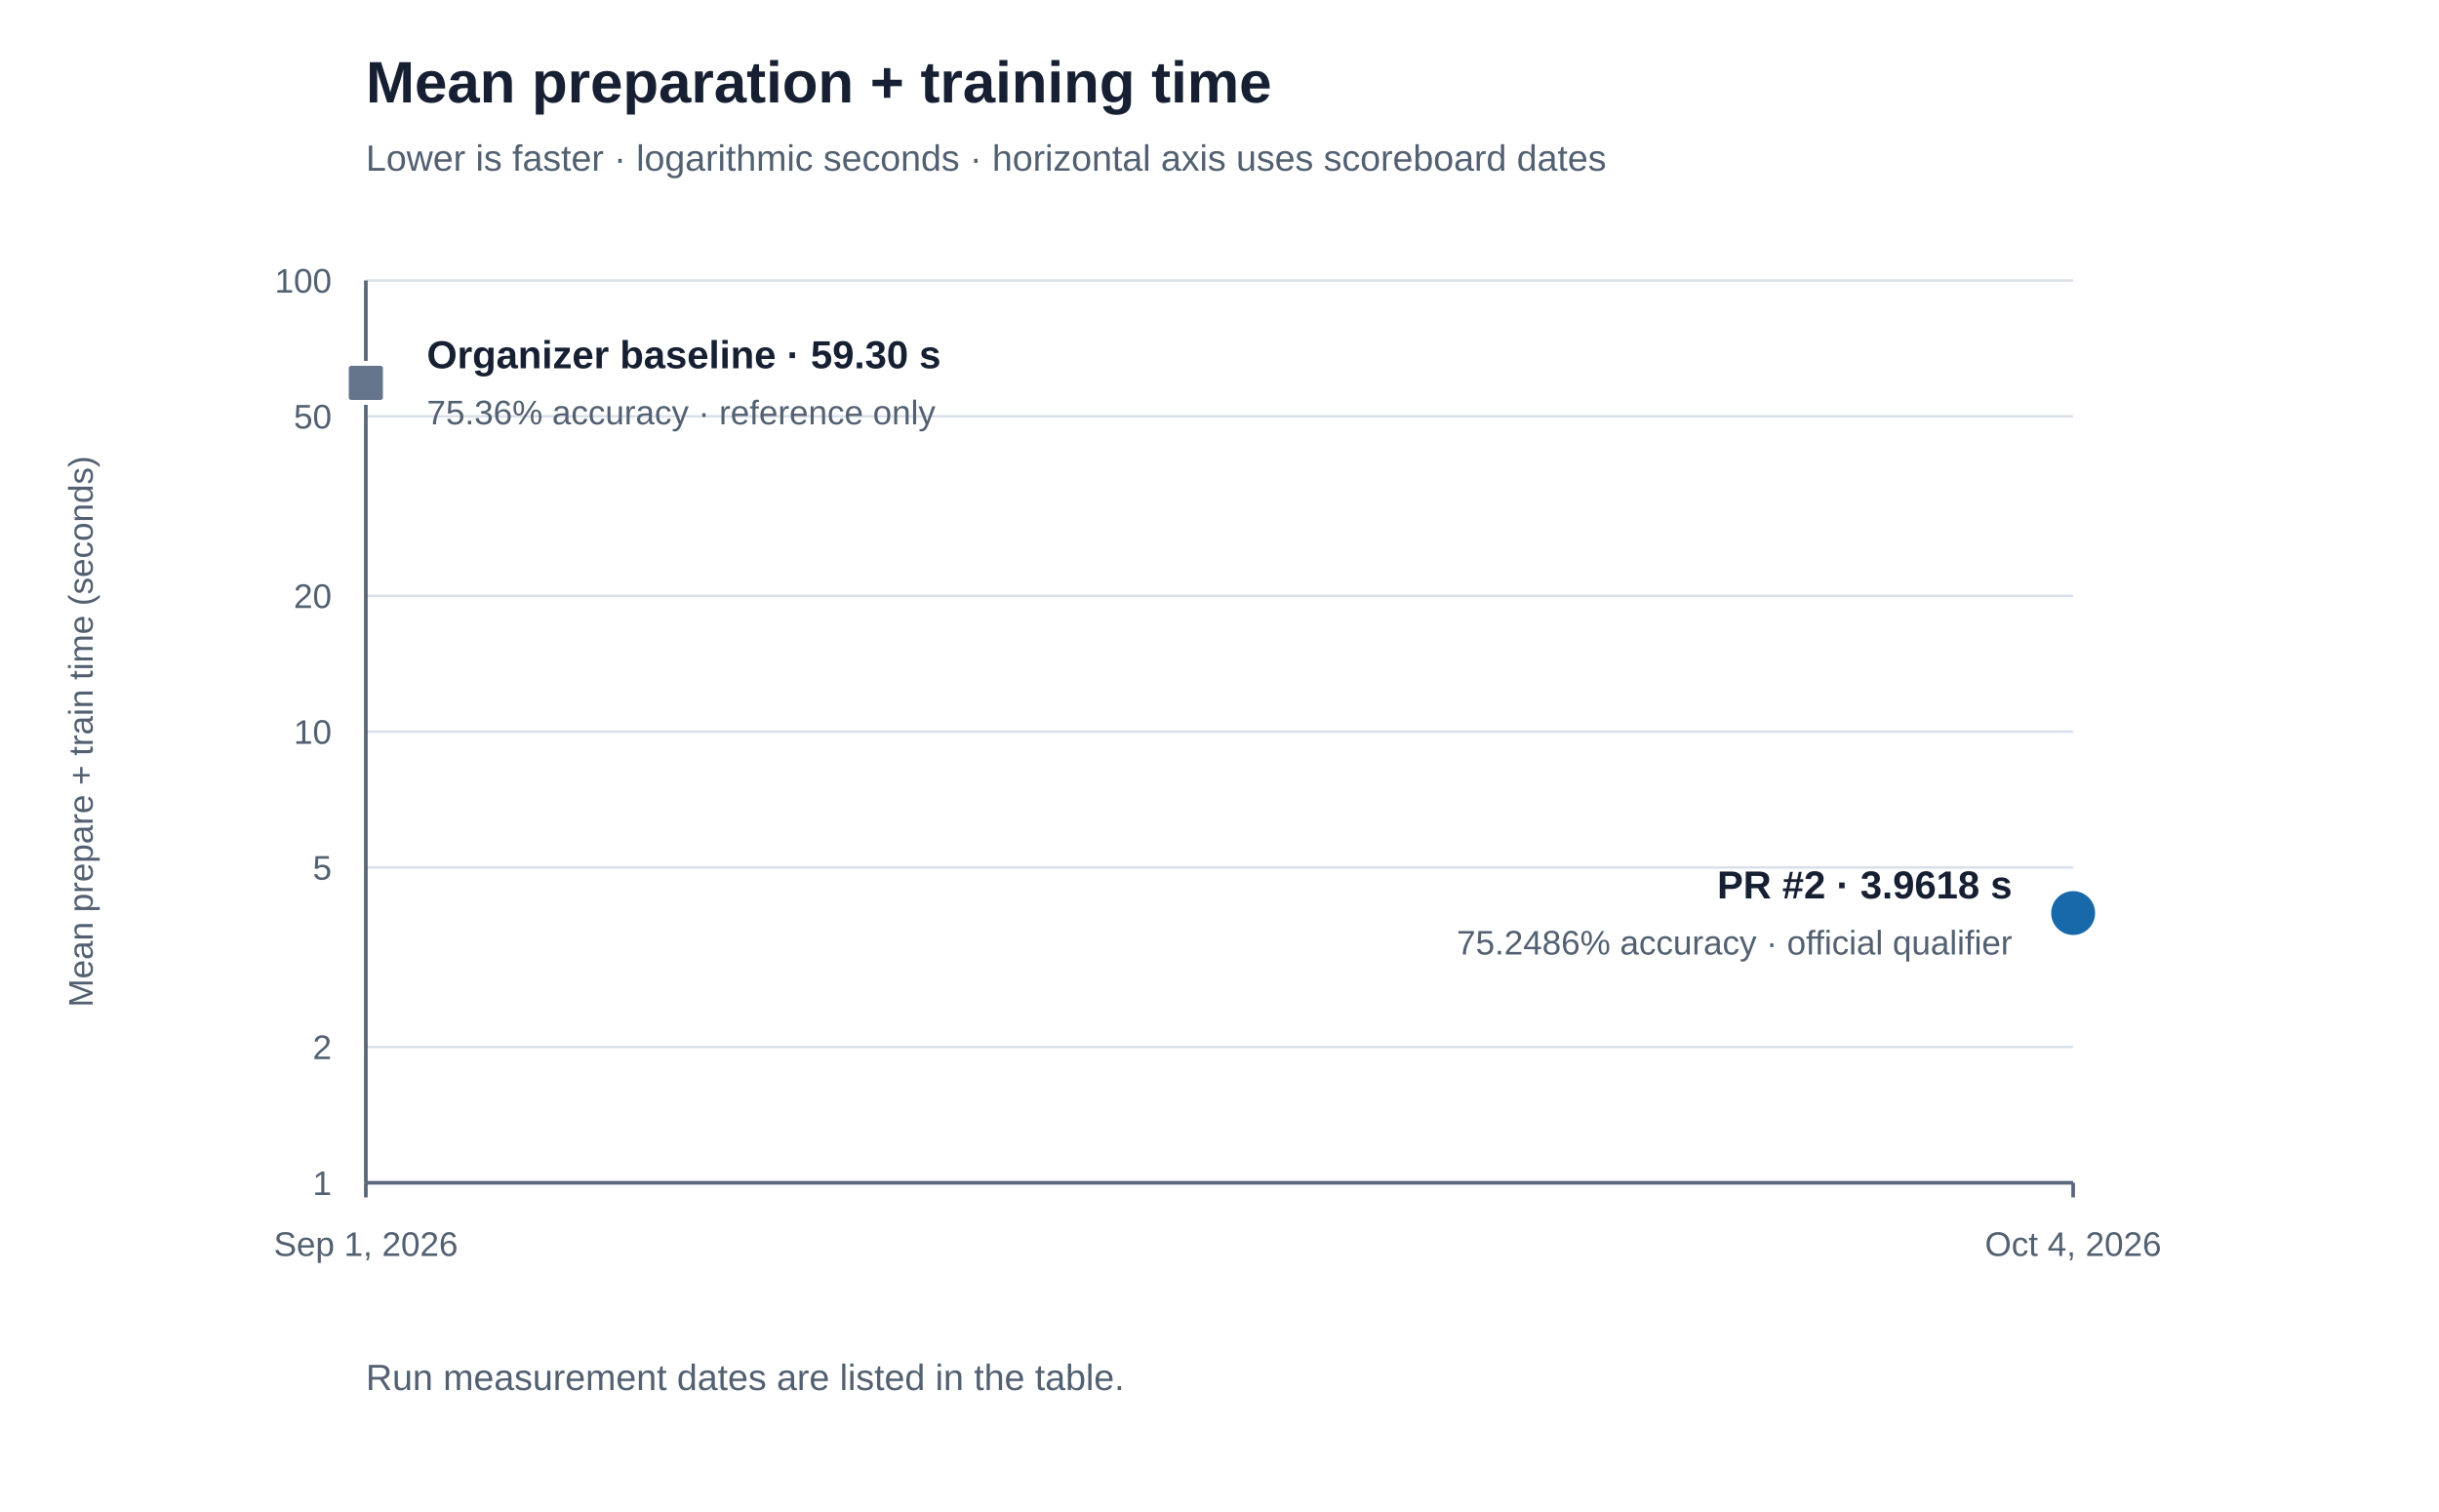
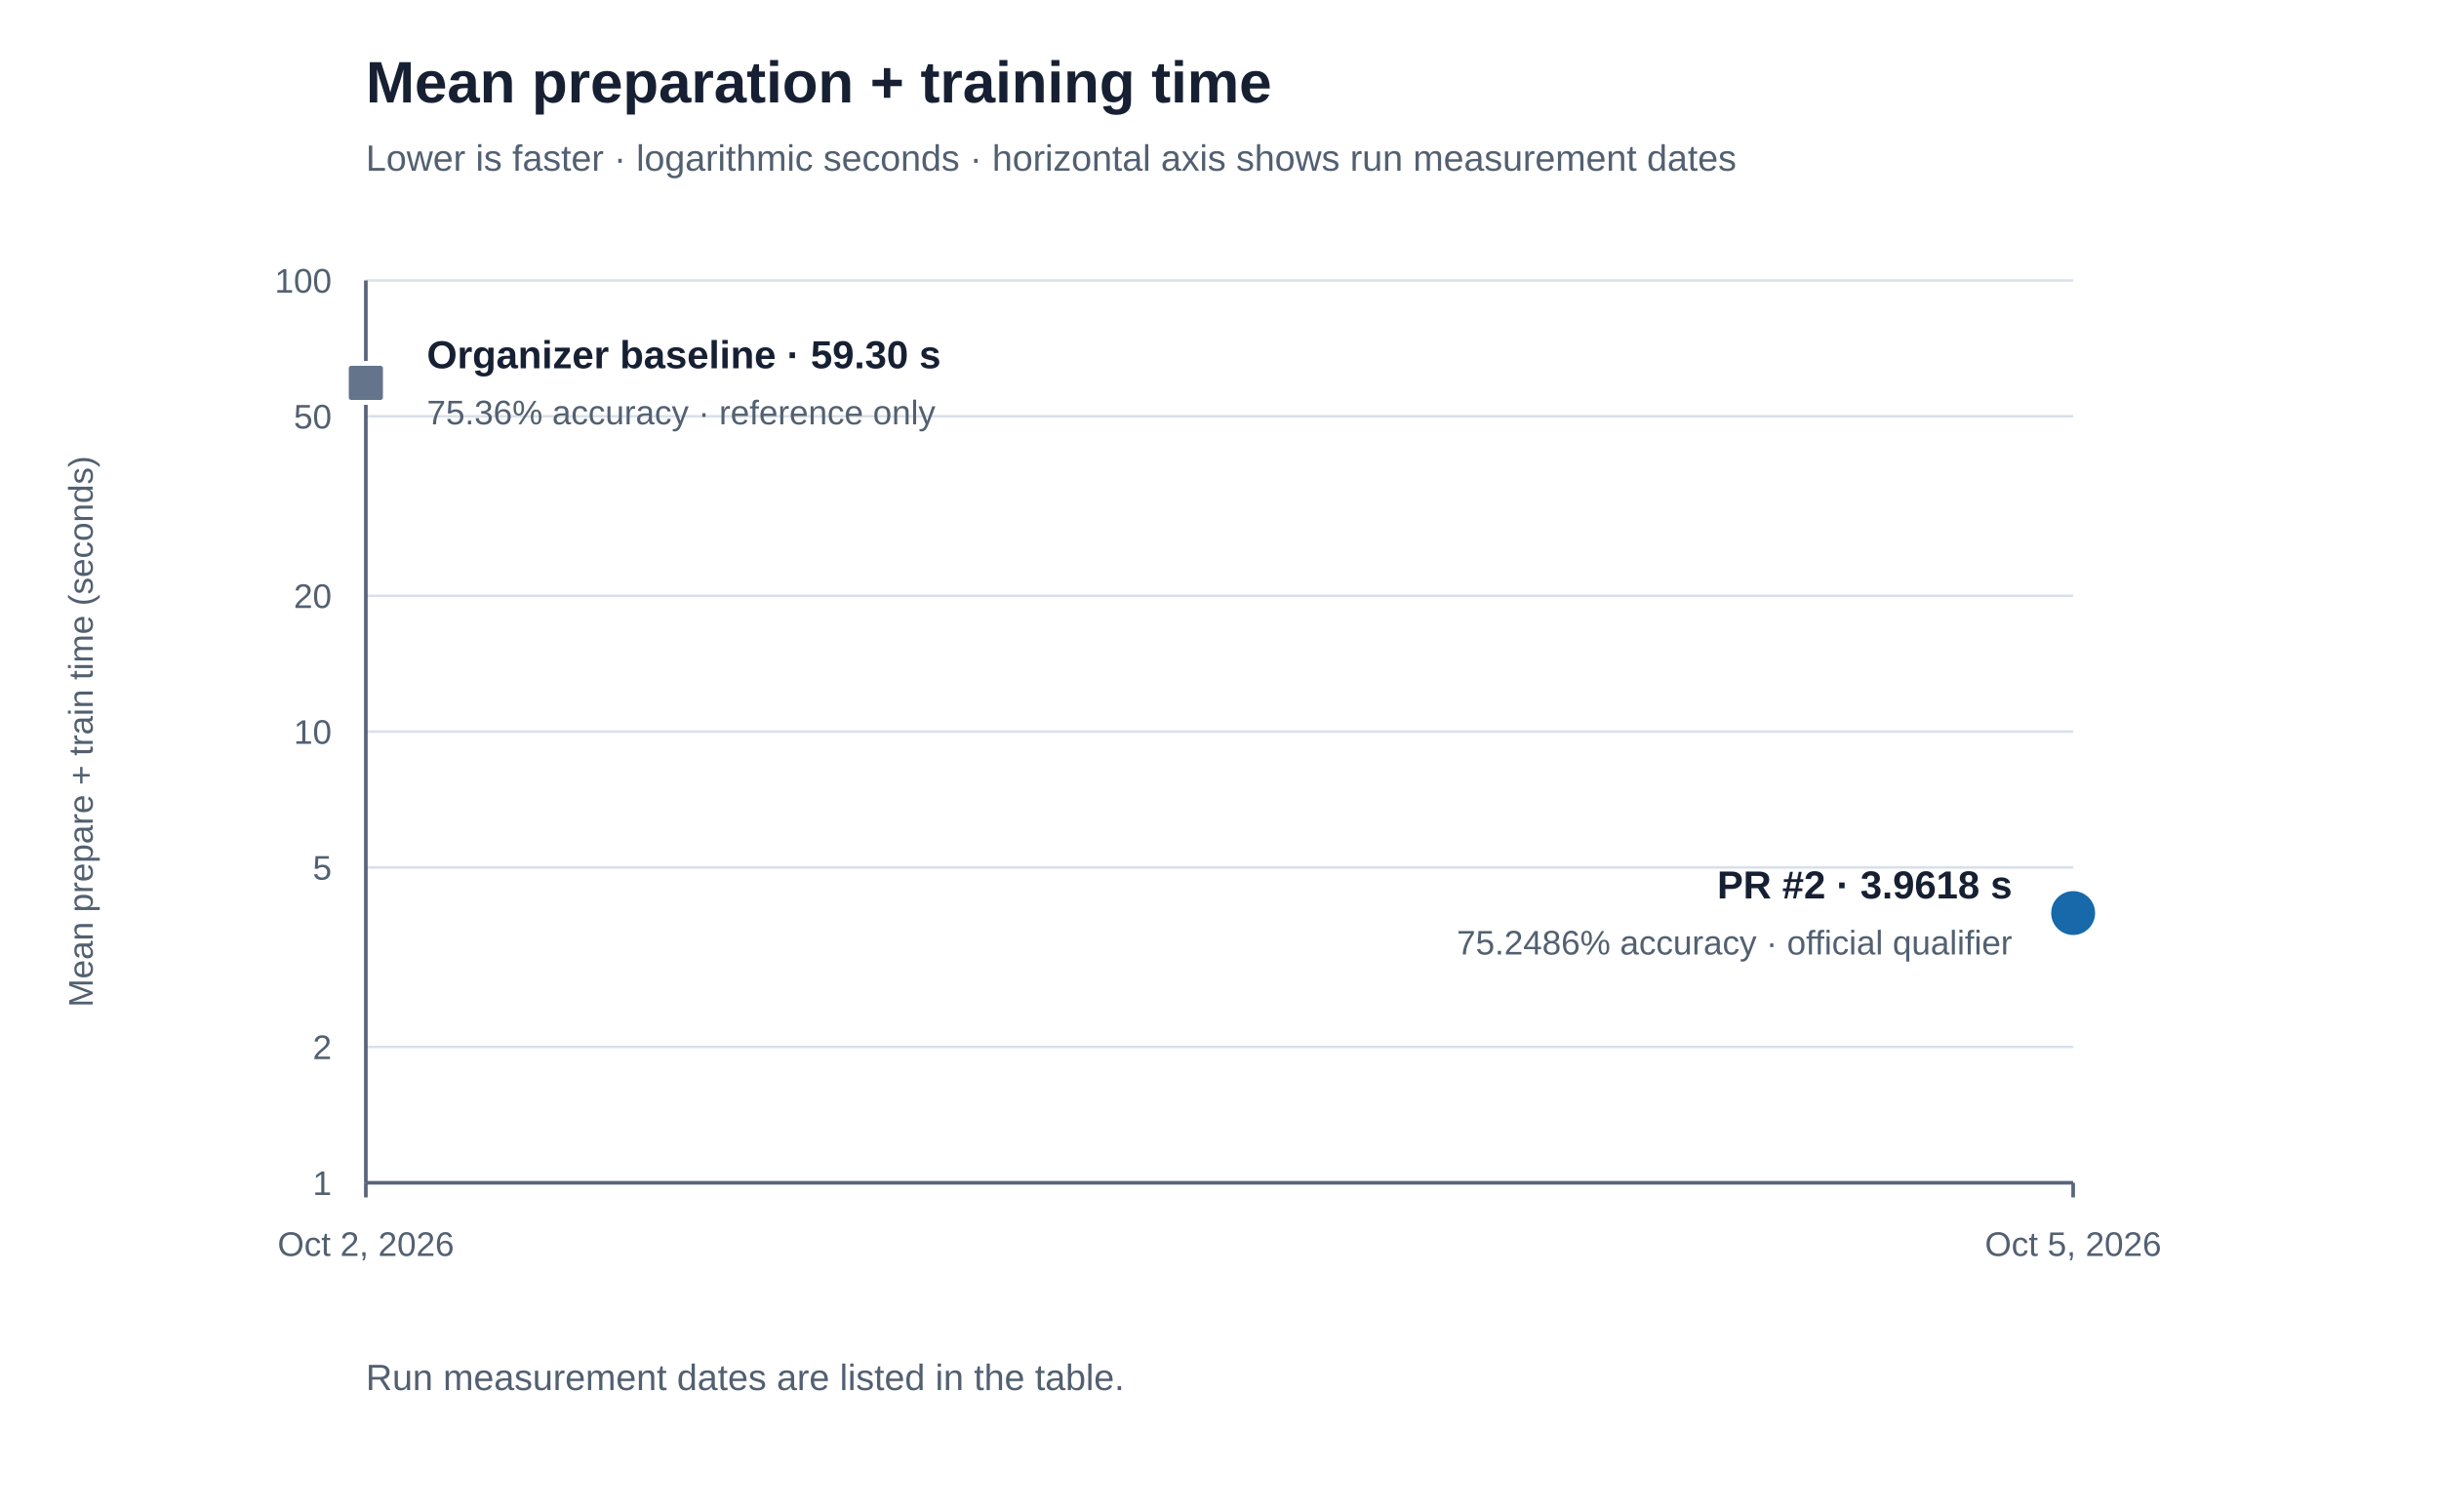
<svg xmlns="http://www.w3.org/2000/svg" viewBox="0 0 1000 620" role="img" aria-labelledby="chart-title chart-description">
  <rect width="100%" height="100%" fill="#ffffff" />
  <style>text{font-family:Arial,Helvetica,sans-serif;fill:#172033}.grid{stroke:#d9e0ea;stroke-width:1}.axis{stroke:#596579;stroke-width:1.5}.tick{font-size:14px;fill:#526071}.title{font-size:24px;font-weight:700}.subtitle{font-size:15px;fill:#526071}.label{font-size:16px;font-weight:700}.detail{font-size:14px;fill:#526071}.baseline{fill:#64748b;stroke:#fff;stroke-width:2}.submission{fill:#1769aa;stroke:#fff;stroke-width:2}</style>
  <text class="title" x="150" y="42">Mean preparation + training time</text>
-   <text class="subtitle" x="150" y="70">Lower is faster · logarithmic seconds · horizontal axis uses scoreboard dates</text>
+   <text class="subtitle" x="150" y="70">Lower is faster · logarithmic seconds · horizontal axis shows run measurement dates</text>
  <line class="grid" x1="150" y1="485.0" x2="850" y2="485.0" />
  <text class="tick" x="136" y="490.0" text-anchor="end">1</text>
  <line class="grid" x1="150" y1="429.3" x2="850" y2="429.3" />
  <text class="tick" x="136" y="434.3" text-anchor="end">2</text>
  <line class="grid" x1="150" y1="355.7" x2="850" y2="355.7" />
  <text class="tick" x="136" y="360.7" text-anchor="end">5</text>
  <line class="grid" x1="150" y1="300.0" x2="850" y2="300.0" />
  <text class="tick" x="136" y="305.0" text-anchor="end">10</text>
  <line class="grid" x1="150" y1="244.3" x2="850" y2="244.3" />
  <text class="tick" x="136" y="249.3" text-anchor="end">20</text>
  <line class="grid" x1="150" y1="170.7" x2="850" y2="170.7" />
  <text class="tick" x="136" y="175.7" text-anchor="end">50</text>
  <line class="grid" x1="150" y1="115.0" x2="850" y2="115.0" />
  <text class="tick" x="136" y="120.0" text-anchor="end">100</text>
  <line class="axis" x1="150" y1="115" x2="150" y2="485" />
  <line class="axis" x1="150" y1="485" x2="850" y2="485" />
  <text class="tick" transform="translate(38 300.0) rotate(-90)" text-anchor="middle">Mean prepare + train time (seconds)</text>
  <line class="axis" x1="150.0" y1="485" x2="150.0" y2="491" />
-   <text class="tick" x="150.0" y="515" text-anchor="middle">Sep 1, 2026</text>
+   <text class="tick" x="150.0" y="515" text-anchor="middle">Oct 2, 2026</text>
  <line class="axis" x1="850.0" y1="485" x2="850.0" y2="491" />
-   <text class="tick" x="850.0" y="515" text-anchor="middle">Oct 4, 2026</text>
+   <text class="tick" x="850.0" y="515" text-anchor="middle">Oct 5, 2026</text>
  <rect class="baseline" x="142.0" y="149.0" width="16" height="16" rx="2" />
  <text class="label" x="175.0" y="151.0" text-anchor="start">Organizer baseline · 59.30 s</text>
  <text class="detail" x="175.0" y="174.0" text-anchor="start">75.36% accuracy · reference only</text>
  <circle class="submission" cx="850.0" cy="374.4" r="10" />
  <text class="label" x="825.0" y="368.4" text-anchor="end">PR #2 · 3.9618 s</text>
  <text class="detail" x="825.0" y="391.4" text-anchor="end">75.2486% accuracy · official qualifier</text>
  <text class="subtitle" x="150" y="570">Run measurement dates are listed in the table.</text>
</svg>
